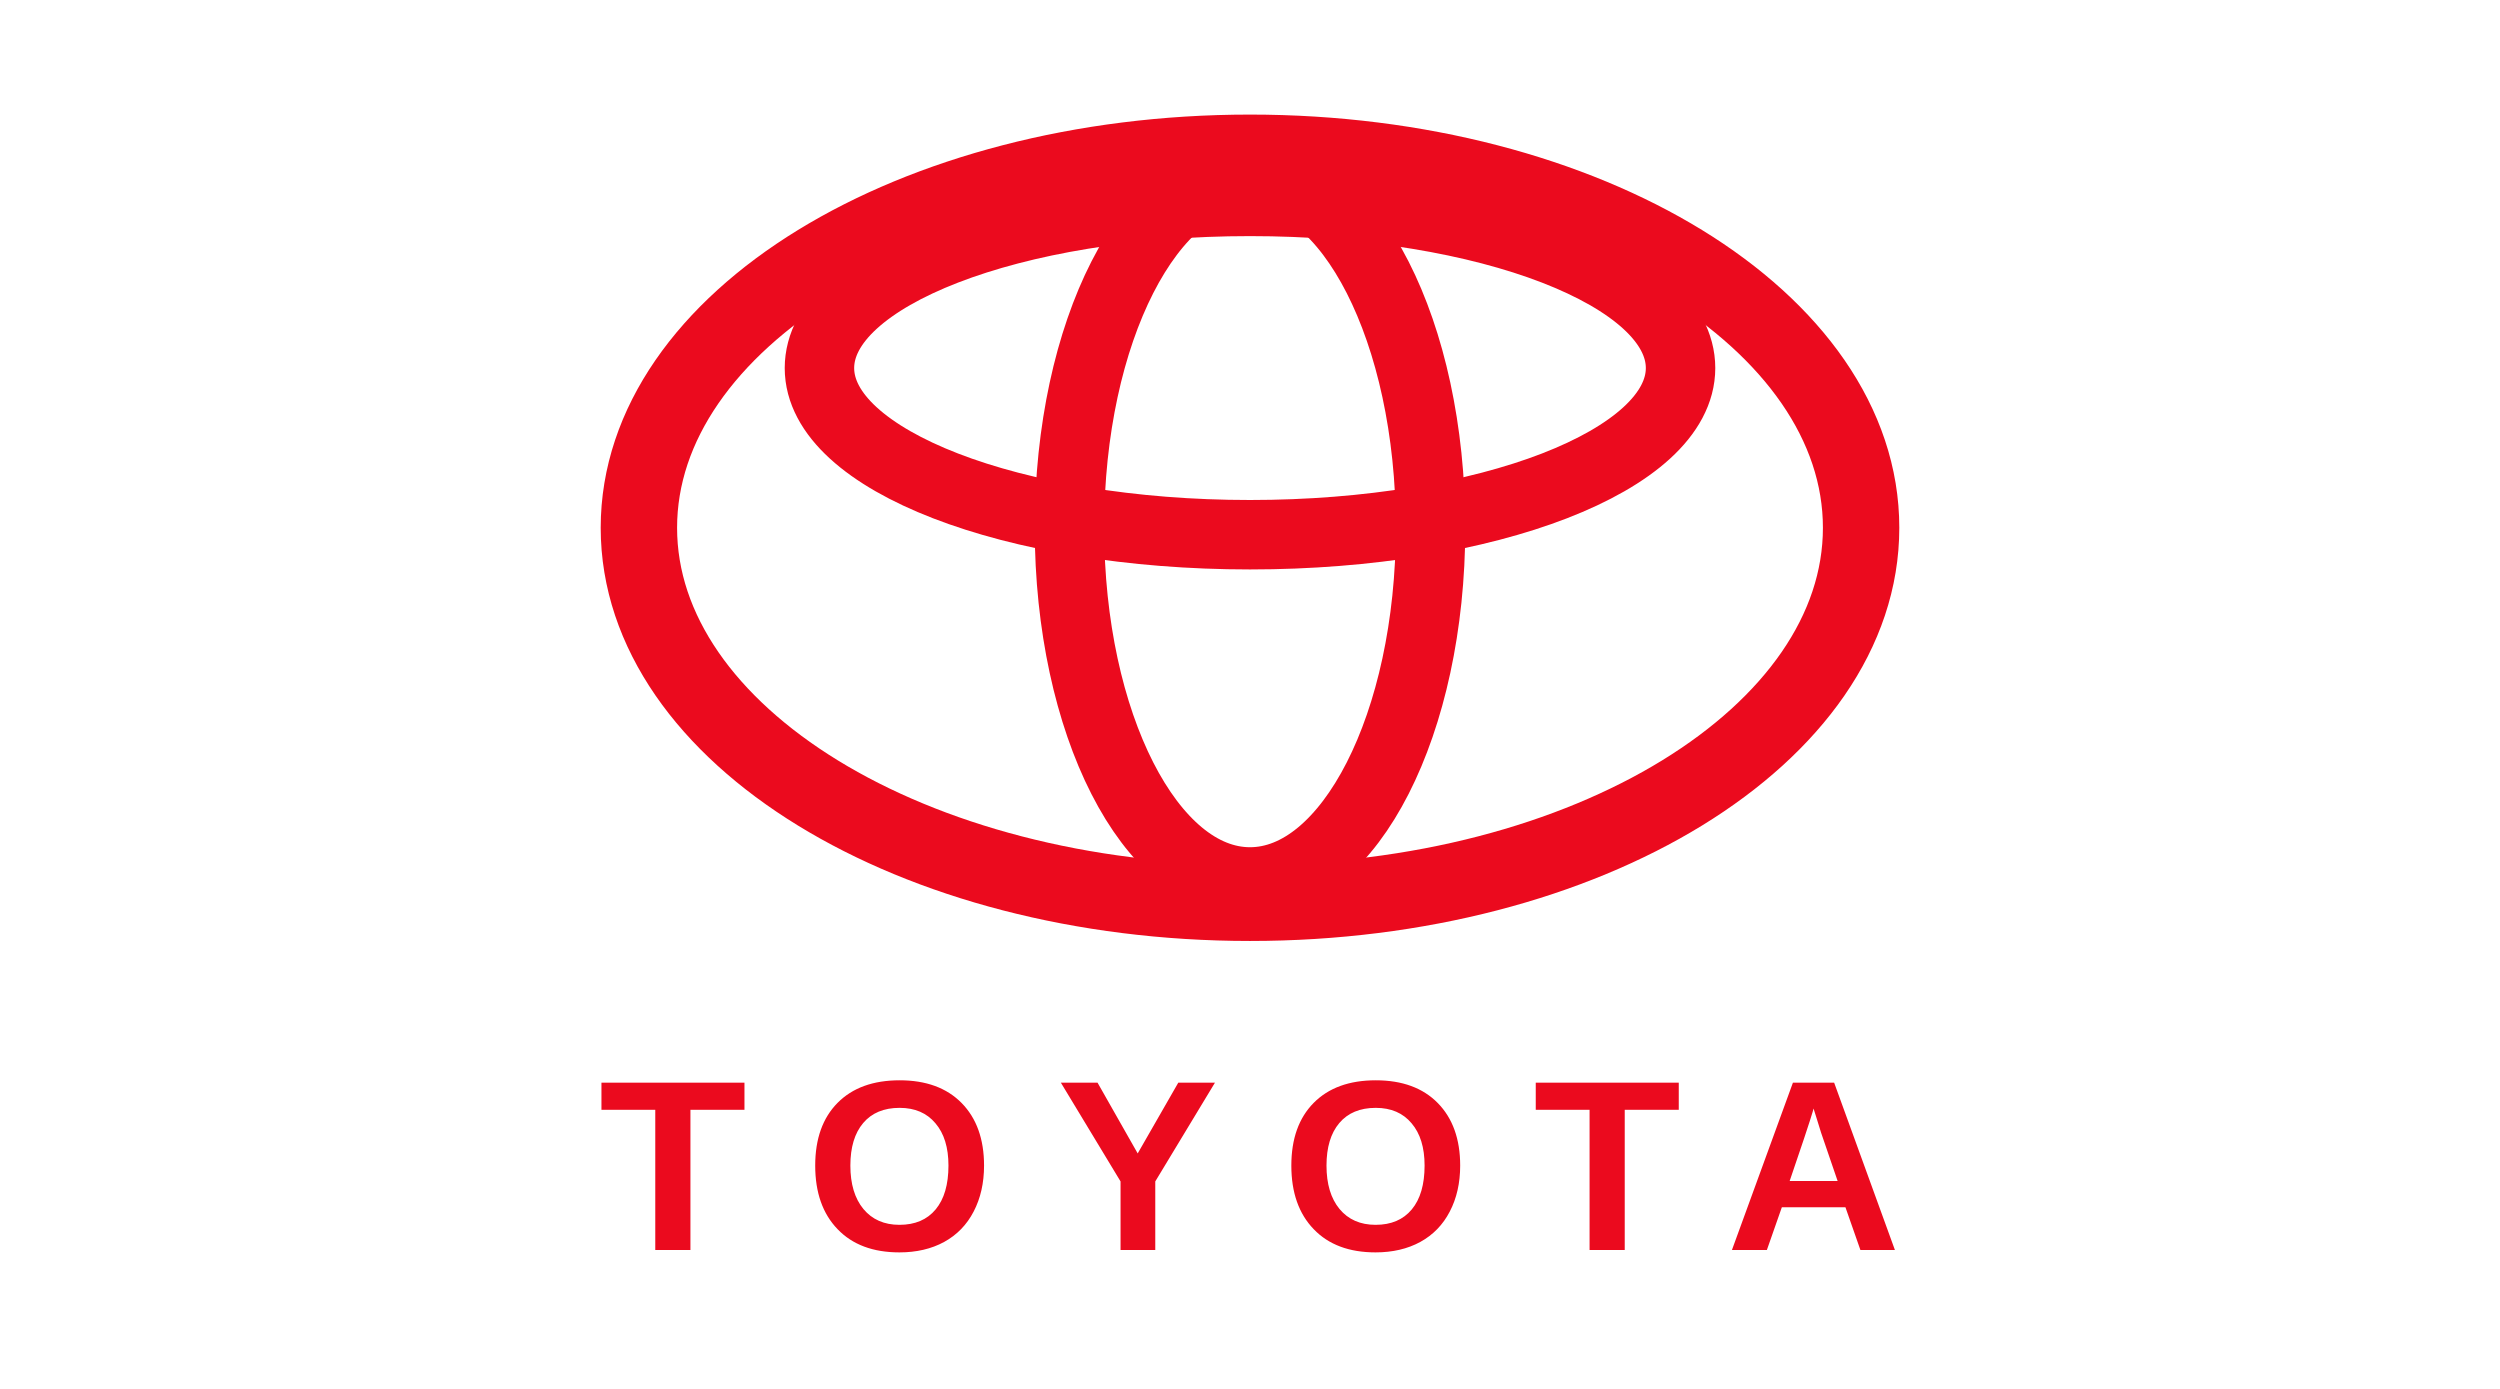
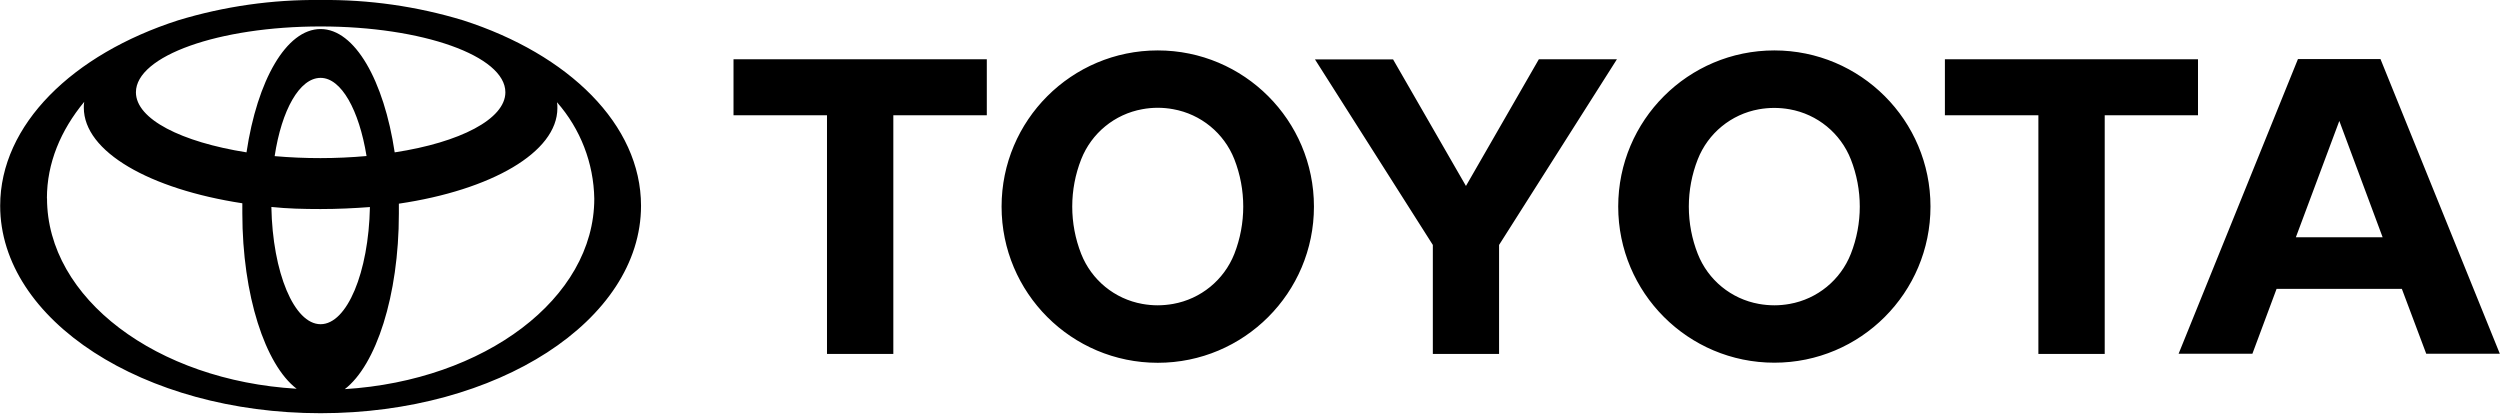
- <svg xmlns="http://www.w3.org/2000/svg" width="180" height="100" viewBox="0 0 180 100" role="img">
-   <g fill="none" stroke="#EB0A1E">
-     <ellipse cx="90" cy="38" rx="44" ry="27" stroke-width="5.5" />
-     <ellipse cx="90" cy="38" rx="13" ry="25.5" stroke-width="5" />
-     <ellipse cx="90" cy="26.5" rx="31" ry="12" stroke-width="5" />
-   </g>
-   <text x="90" y="90" text-anchor="middle" fill="#EB0A1E" font-family="Arial, Helvetica, sans-serif" font-weight="900" font-size="17.5" letter-spacing="4.5">TOYOTA</text>
+ <svg xmlns="http://www.w3.org/2000/svg" xml:space="preserve" width="950" height="157.02" viewBox="0 0 251.35 41.55">
+   <path d="M99.2 5.96H73.74v5.63h9.4v24h6.67v-24h9.4V5.96m24.89 19.57a8.17 8.17 0 0 1-6.16 5.03 8.96 8.96 0 0 1-1.54.14c-.53 0-1.05-.05-1.55-.14a8.15 8.15 0 0 1-6.15-5.03 13 13 0 0 1-.9-4.76 13 13 0 0 1 .9-4.75 8.16 8.16 0 0 1 6.15-5.04 8.52 8.52 0 0 1 3.1 0 8.16 8.16 0 0 1 6.15 5.03 13.1 13.1 0 0 1 0 9.52m-7.7-20.46a15.7 15.7 0 1 0 0 31.41 15.7 15.7 0 0 0 0-31.41zm15.8.9h7.86l7.33 12.73 7.33-12.74h7.85l-11.85 18.67v10.96h-6.66V24.63L132.2 5.96m46.2 24.74c.52 0 1.04-.05 1.54-.14a8.15 8.15 0 0 0 6.15-5.03 13 13 0 0 0 0-9.51 8.15 8.15 0 0 0-6.15-5.03 8.78 8.78 0 0 0-3.1 0 8.15 8.15 0 0 0-6.14 5.03 12.99 12.99 0 0 0-.9 4.75c0 1.68.32 3.29.9 4.76a8.14 8.14 0 0 0 6.15 5.03 8.84 8.84 0 0 0 1.55.14m-15.7-9.93a15.7 15.7 0 1 1 31.4 0 15.7 15.7 0 0 1-31.4 0zm76.87 3.1-4.36-11.71-4.37 11.7h8.73m1.93 5.19h-12.6l-2.43 6.52h-7.42l12-29.63h8.3l12 29.63h-7.4zM221.01 5.96h-25.46v5.63h9.4v24h6.67v-24H221V5.96M46.54 2.04A47.5 47.5 0 0 0 32.22 0 47.5 47.5 0 0 0 17.9 2.04C7.3 5.45 0 12.53 0 20.69c0 11.49 14.4 20.86 32.22 20.86 17.78 0 32.22-9.33 32.22-20.86 0-8.16-7.28-15.24-17.9-18.65zM32.22 32.6c-2.66 0-4.83-5.2-4.95-11.79 1.58.17 3.24.21 4.95.21 1.7 0 3.37-.08 4.96-.2-.13 6.57-2.3 11.78-4.96 11.78ZM27.6 15.7c.7-4.63 2.5-7.87 4.62-7.87 2.08 0 3.87 3.24 4.62 7.86a52.52 52.52 0 0 1-9.24.01zm12.07-.38c-1.08-7.2-4-12.4-7.45-12.4s-6.37 5.16-7.45 12.4c-6.54-1.04-11.12-3.33-11.12-6.04 0-3.66 8.33-6.62 18.57-6.62S50.8 5.62 50.8 9.28c0 2.7-4.58 5.04-11.12 6.04zM4.7 19.94c0-3.54 1.38-6.83 3.75-9.7-.04.2-.04.42-.04.58 0 4.46 6.66 8.2 15.94 9.62v1c0 8.24 2.3 15.24 5.46 17.65-14.07-.83-25.1-9.08-25.1-19.15zm29.94 19.2c3.16-2.42 5.45-9.42 5.45-17.66v-1c9.28-1.37 15.94-5.16 15.94-9.61 0-.21 0-.42-.04-.59a15.06 15.06 0 0 1 3.75 9.7c0 10.03-11.03 18.28-25.1 19.15z" />
</svg>
